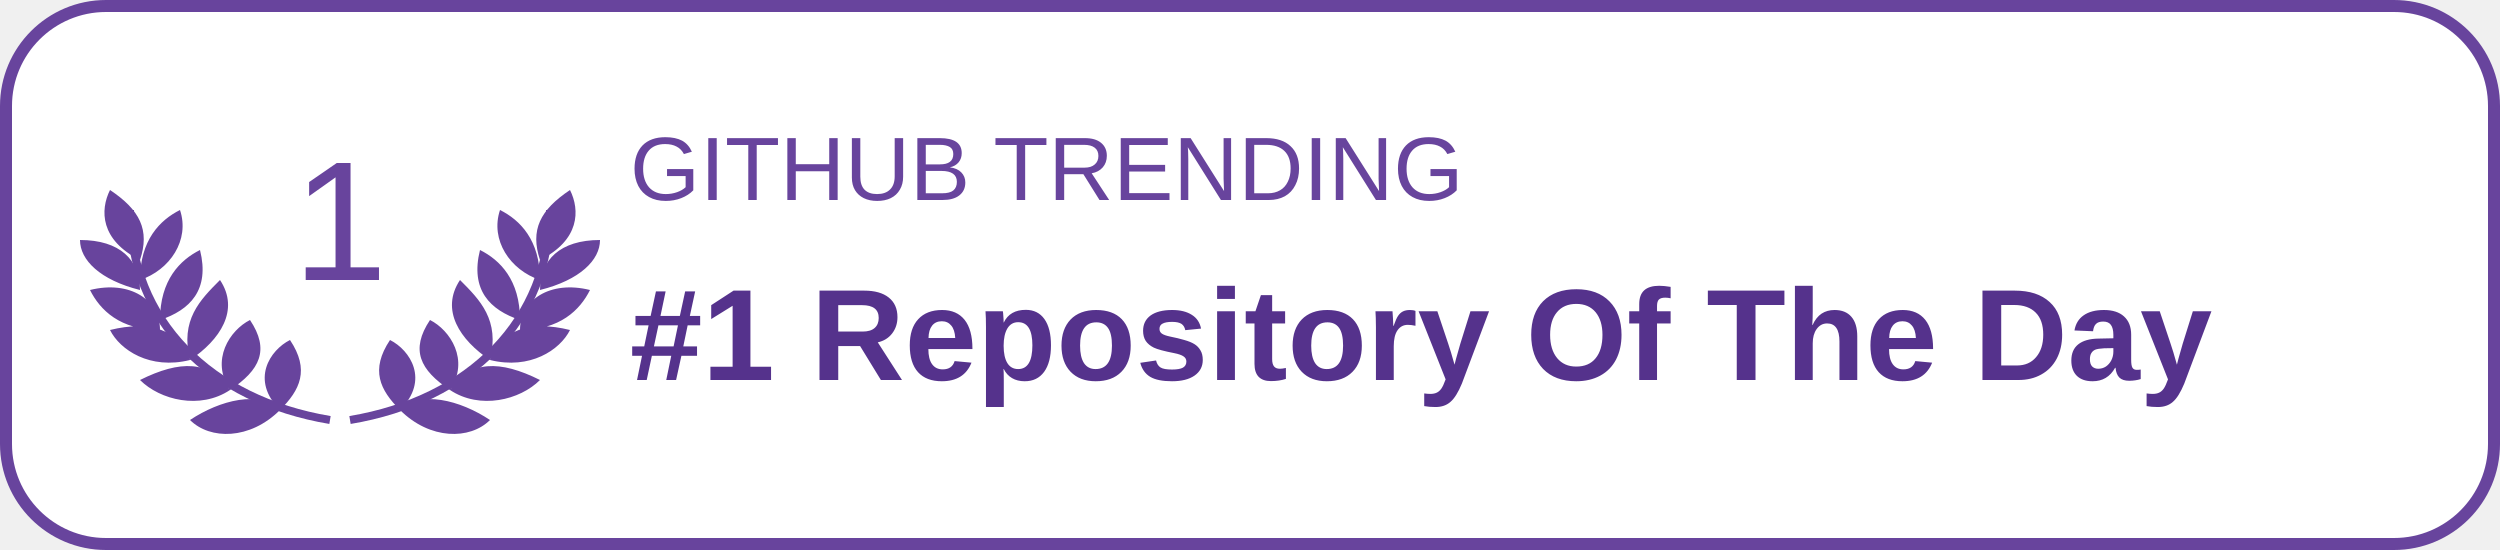
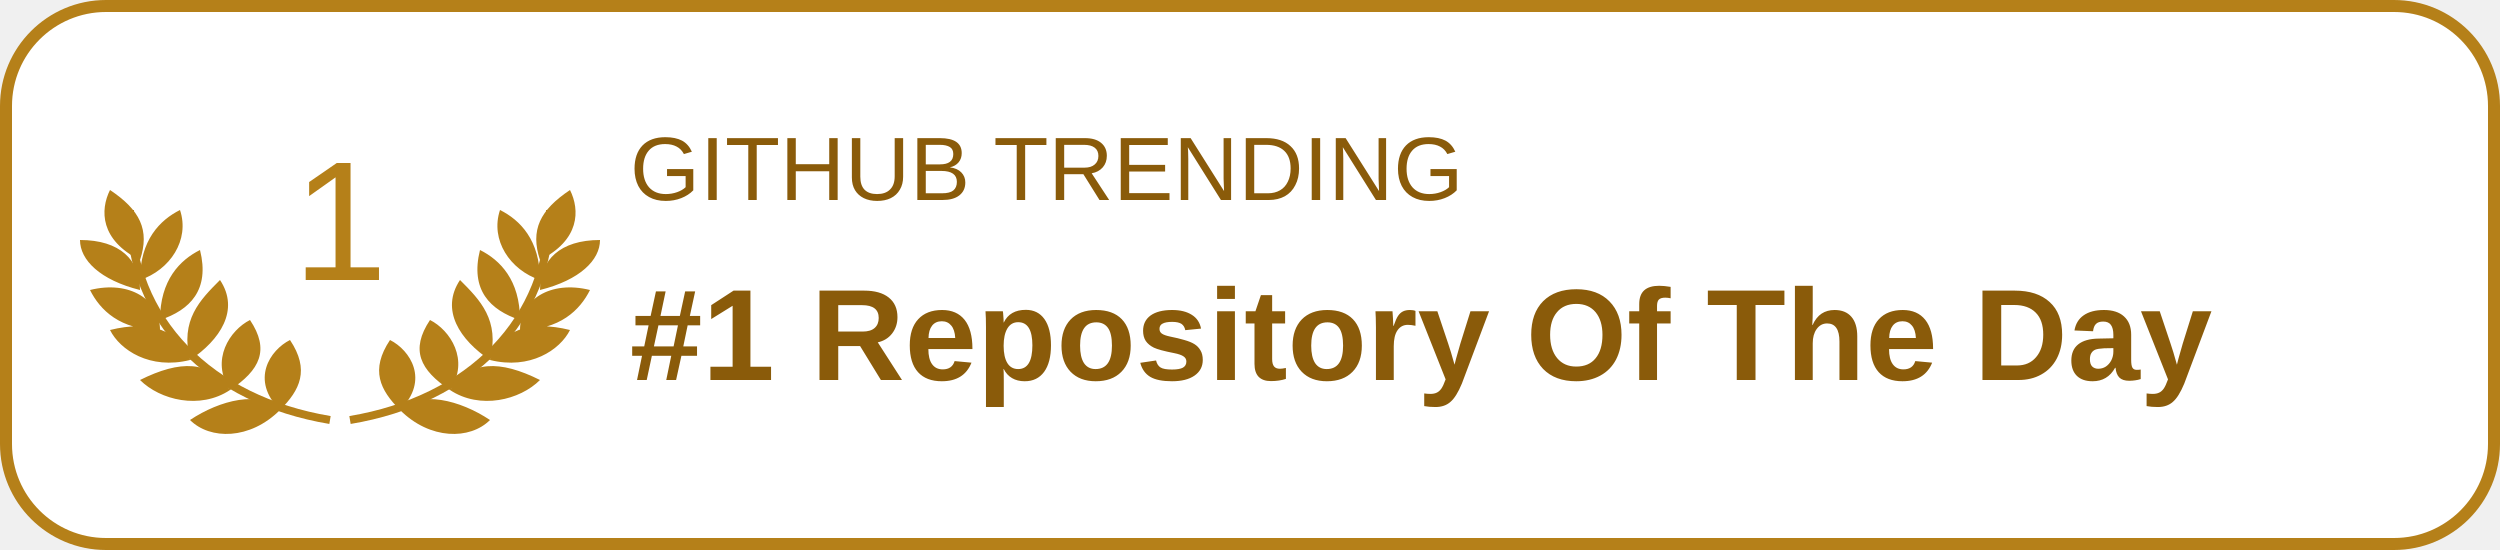
<svg xmlns="http://www.w3.org/2000/svg" width="250" height="55" viewBox="0 0 250 55" role="img" aria-labelledby="title desc">
-   <rect x="0.6" y="0.6" width="248.8" height="53.8" rx="10" fill="#fff" stroke="#68449d" stroke-width="1.2" />
+   <rect x="0.6" y="0.6" width="248.8" height="53.8" rx="10" fill="#fff" stroke="#b58019" stroke-width="1.2" />
  <defs>
    <g id="laurel-half">
-       <path d="M33 42C21 40 13 32 13 21" fill="none" stroke="#68449d" stroke-width="0.8" />
-       <path d="M14 26C10 24 10 21 11 19C14 21 15 23 14 26ZM14 29C10 28 8 26 8 24C12 24 14 26 14 29ZM16 33C12 33 10 31 9 29C13 28 16 30 16 33ZM19 36C15 37 12 35 11 33C15 32 18 33 19 36ZM23 39C20 41 16 40 14 38C18 36 21 36 23 39ZM28 41C25 44 21 44 19 42C22 40 26 39 28 41ZM14 28C14 24 16 22 18 21C19 24 17 27 14 28ZM16 32C16 28 18 26 20 25C21 29 19 31 16 32ZM19 36C18 32 20 30 22 28C24 31 22 34 19 36ZM23 39C21 36 23 33 25 32C27 35 26 37 23 39ZM28 41C25 38 27 35 29 34C31 37 30 39 28 41Z" fill="#68449d" />
+       <path d="M33 42C21 40 13 32 13 21" fill="none" stroke="#b58019" stroke-width="0.8" />
+       <path d="M14 26C10 24 10 21 11 19C14 21 15 23 14 26ZM14 29C10 28 8 26 8 24C12 24 14 26 14 29ZM16 33C12 33 10 31 9 29C13 28 16 30 16 33ZM19 36C15 37 12 35 11 33C15 32 18 33 19 36ZM23 39C20 41 16 40 14 38C18 36 21 36 23 39ZM28 41C25 44 21 44 19 42C22 40 26 39 28 41ZM14 28C14 24 16 22 18 21C19 24 17 27 14 28ZM16 32C16 28 18 26 20 25C21 29 19 31 16 32ZM19 36C18 32 20 30 22 28C24 31 22 34 19 36ZM23 39C21 36 23 33 25 32C27 35 26 37 23 39ZM28 41C25 38 27 35 29 34C31 37 30 39 28 41Z" fill="#b58019" />
    </g>
  </defs>
  <use href="#laurel-half" />
  <use href="#laurel-half" transform="translate(68 0) scale(-1 1)" />
-   <text x="34" y="28" text-anchor="middle" font-family="Arial, sans-serif" font-size="17" fill="#68449d">1</text>
-   <text x="63" y="20" font-family="Arial, sans-serif" font-size="9" fill="#68449d">GITHUB TRENDING</text>
-   <text x="63" y="38" font-family="Arial, sans-serif" font-size="13" font-weight="700" fill="#55328c">#1 Repository Of The Day</text>
+   <text x="34" y="28" text-anchor="middle" font-family="Arial, sans-serif" font-size="17" fill="#b58019">1</text>
+   <text x="63" y="20" font-family="Arial, sans-serif" font-size="9" fill="#8a5b0a">GITHUB TRENDING</text>
+   <text x="63" y="38" font-family="Arial, sans-serif" font-size="13" font-weight="700" fill="#8a5b0a">#1 Repository Of The Day</text>
</svg>
